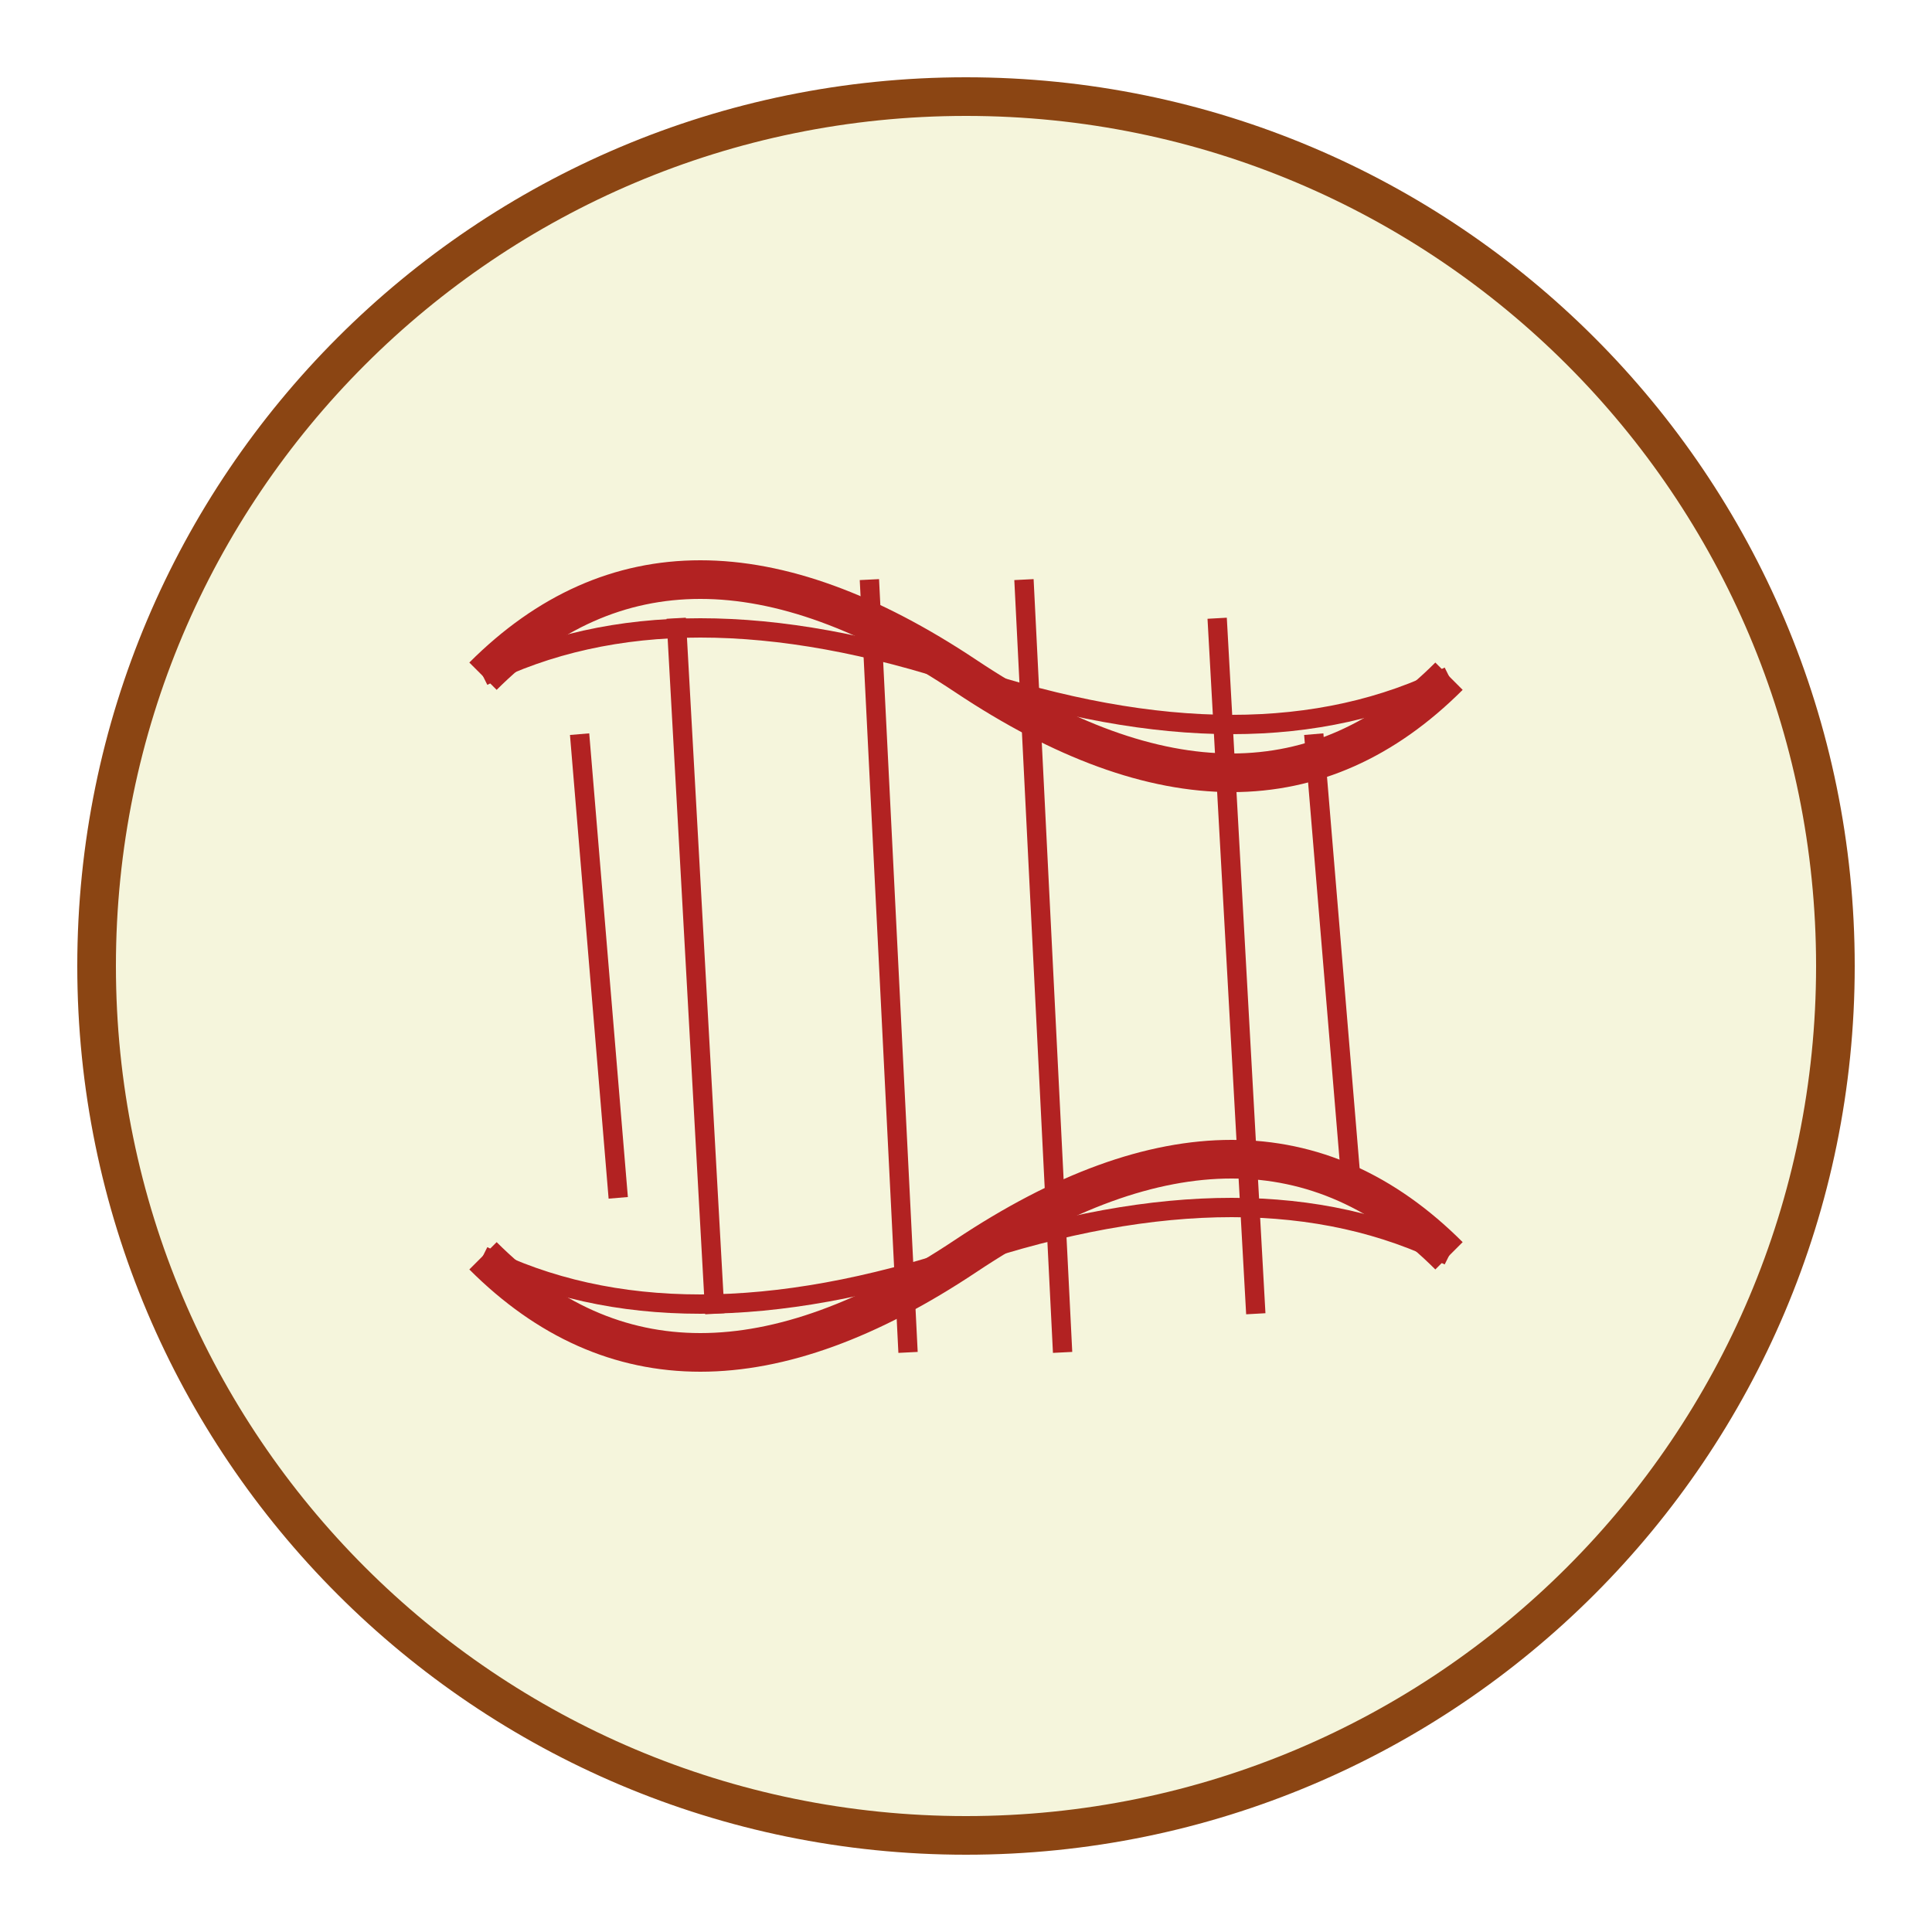
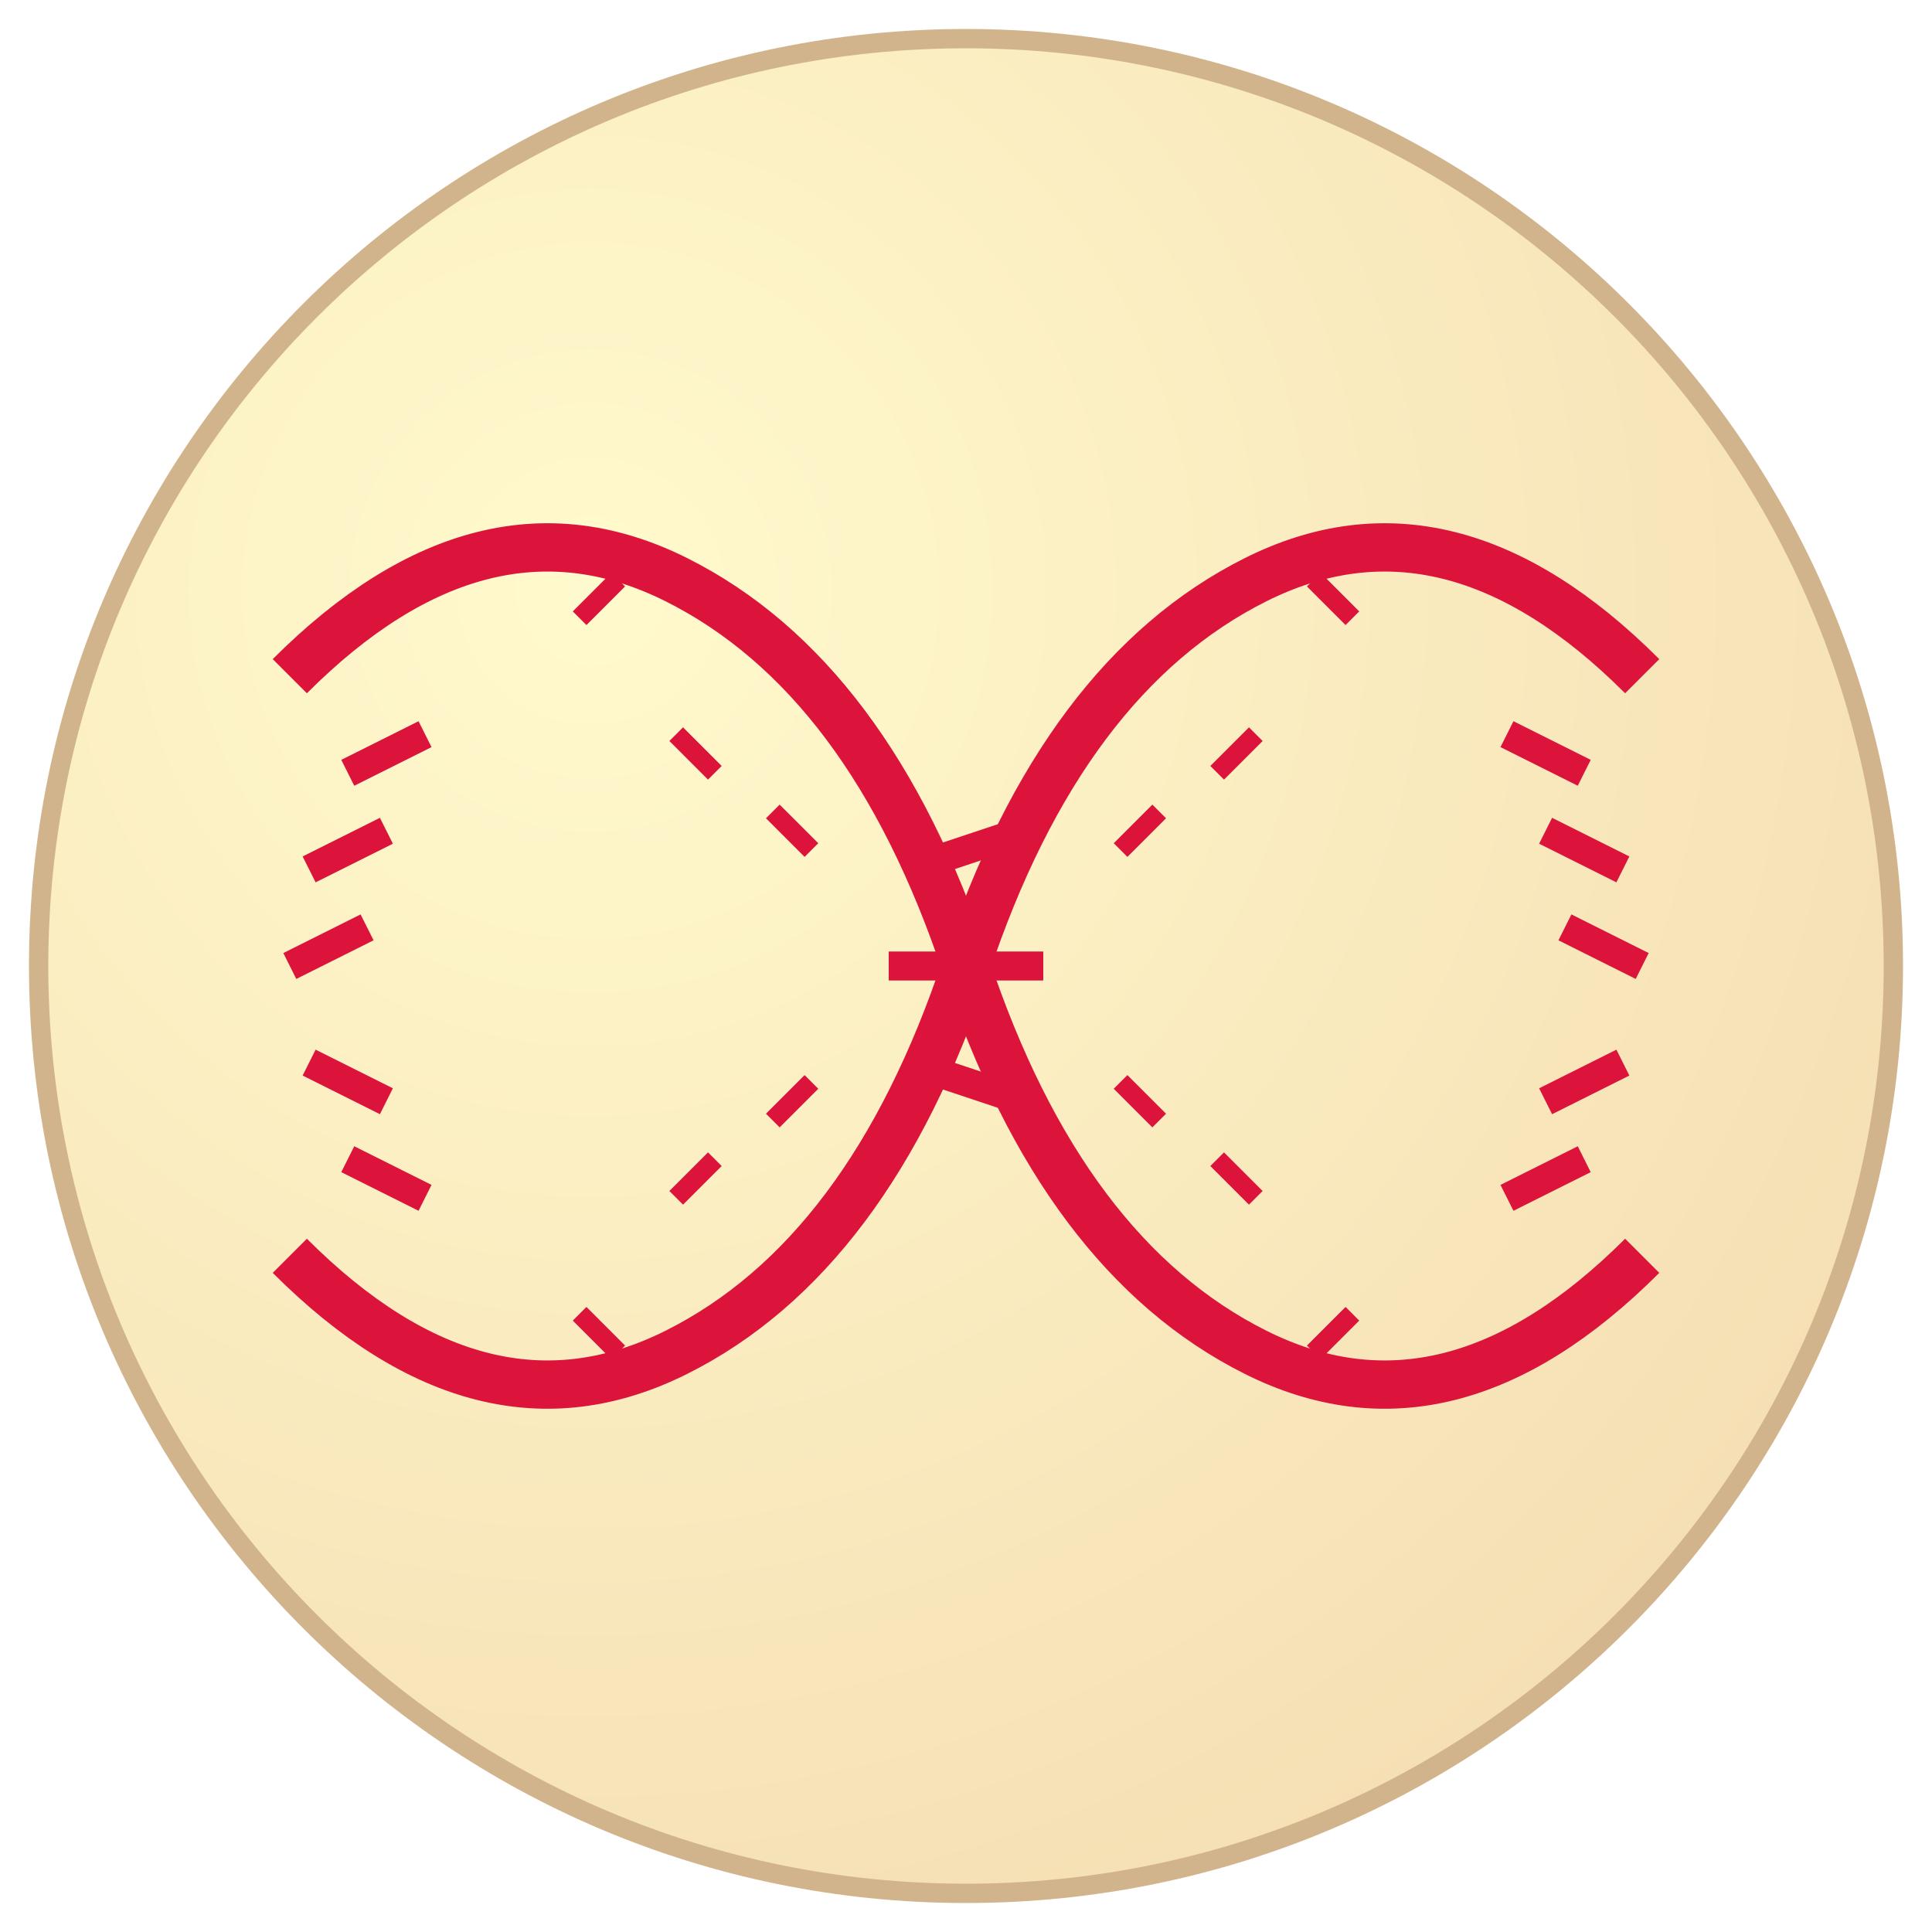
<svg xmlns="http://www.w3.org/2000/svg" viewBox="0 0 100 100" width="100" height="100">
-   <circle cx="50" cy="50" r="45" fill="#F5F5DC" stroke="#8B4513" stroke-width="2" />
-   <path d="M25 35 Q35 25 50 35 T75 35" stroke="#B22222" stroke-width="2" fill="none" />
-   <path d="M25 35 Q35 30 50 35 T75 35" stroke="#B22222" stroke-width="1" fill="none" />
-   <path d="M25 65 Q35 75 50 65 T75 65" stroke="#B22222" stroke-width="2" fill="none" />
-   <path d="M25 65 Q35 70 50 65 T75 65" stroke="#B22222" stroke-width="1" fill="none" />
-   <line x1="30" y1="38" x2="32" y2="62" stroke="#B22222" stroke-width="1" />
-   <line x1="35" y1="32" x2="37" y2="68" stroke="#B22222" stroke-width="1" />
-   <line x1="45" y1="30" x2="47" y2="70" stroke="#B22222" stroke-width="1" />
-   <line x1="53" y1="30" x2="55" y2="70" stroke="#B22222" stroke-width="1" />
-   <line x1="63" y1="32" x2="65" y2="68" stroke="#B22222" stroke-width="1" />
-   <line x1="68" y1="38" x2="70" y2="62" stroke="#B22222" stroke-width="1" />
+   <defs>
+     <radialGradient id="ballGradient" cx="0.3" cy="0.3" r="0.8">
+       <stop offset="0%" style="stop-color:#FFFACD;stop-opacity:1" />
+       <stop offset="100%" style="stop-color:#F5DEB3;stop-opacity:1" />
+     </radialGradient>
+   </defs>
+   <circle cx="50" cy="50" r="48" fill="url(#ballGradient)" stroke="#D2B48C" stroke-width="1" />
+   <path d="M15 35 Q25 25 35 30 Q45 35 50 50 Q45 65 35 70 Q25 75 15 65" stroke="#DC143C" stroke-width="2.5" fill="none" />
+   <path d="M85 35 Q75 25 65 30 Q55 35 50 50 Q55 65 65 70 Q75 75 85 65" stroke="#DC143C" stroke-width="2.5" fill="none" />
+   <g stroke="#DC143C" stroke-width="1.5" fill="none">
+     <path d="M18 40 L22 38" />
+     <path d="M16 45 L20 43" />
+     <path d="M15 50 L19 48" />
+     <path d="M16 55 L20 57" />
+     <path d="M18 60 L22 62" />
+     <path d="M47 45 L53 43" />
+     <path d="M46 50 L54 50" />
+     <path d="M47 55 L53 57" />
+   </g>
+   <g stroke="#DC143C" stroke-width="1.5" fill="none">
+     <path d="M82 40 L78 38" />
+     <path d="M84 45 L80 43" />
+     <path d="M85 50 L81 48" />
+     <path d="M84 55 L80 57" />
+     <path d="M82 60 L78 62" />
+   </g>
+   <g stroke="#DC143C" stroke-width="1" fill="none">
+     <path d="M30 32 L32 30" />
+     <path d="M35 38 L37 40" />
+     <path d="M40 42 L42 44" />
+     <path d="M40 58 L42 56" />
+     <path d="M35 62 L37 60" />
+     <path d="M30 68 L32 70" />
+     <path d="M70 32 L68 30" />
+     <path d="M65 38 L63 40" />
+     <path d="M60 42 L58 44" />
+     <path d="M60 58 L58 56" />
+     <path d="M65 62 L63 60" />
+     <path d="M70 68 L68 70" />
+   </g>
</svg>
